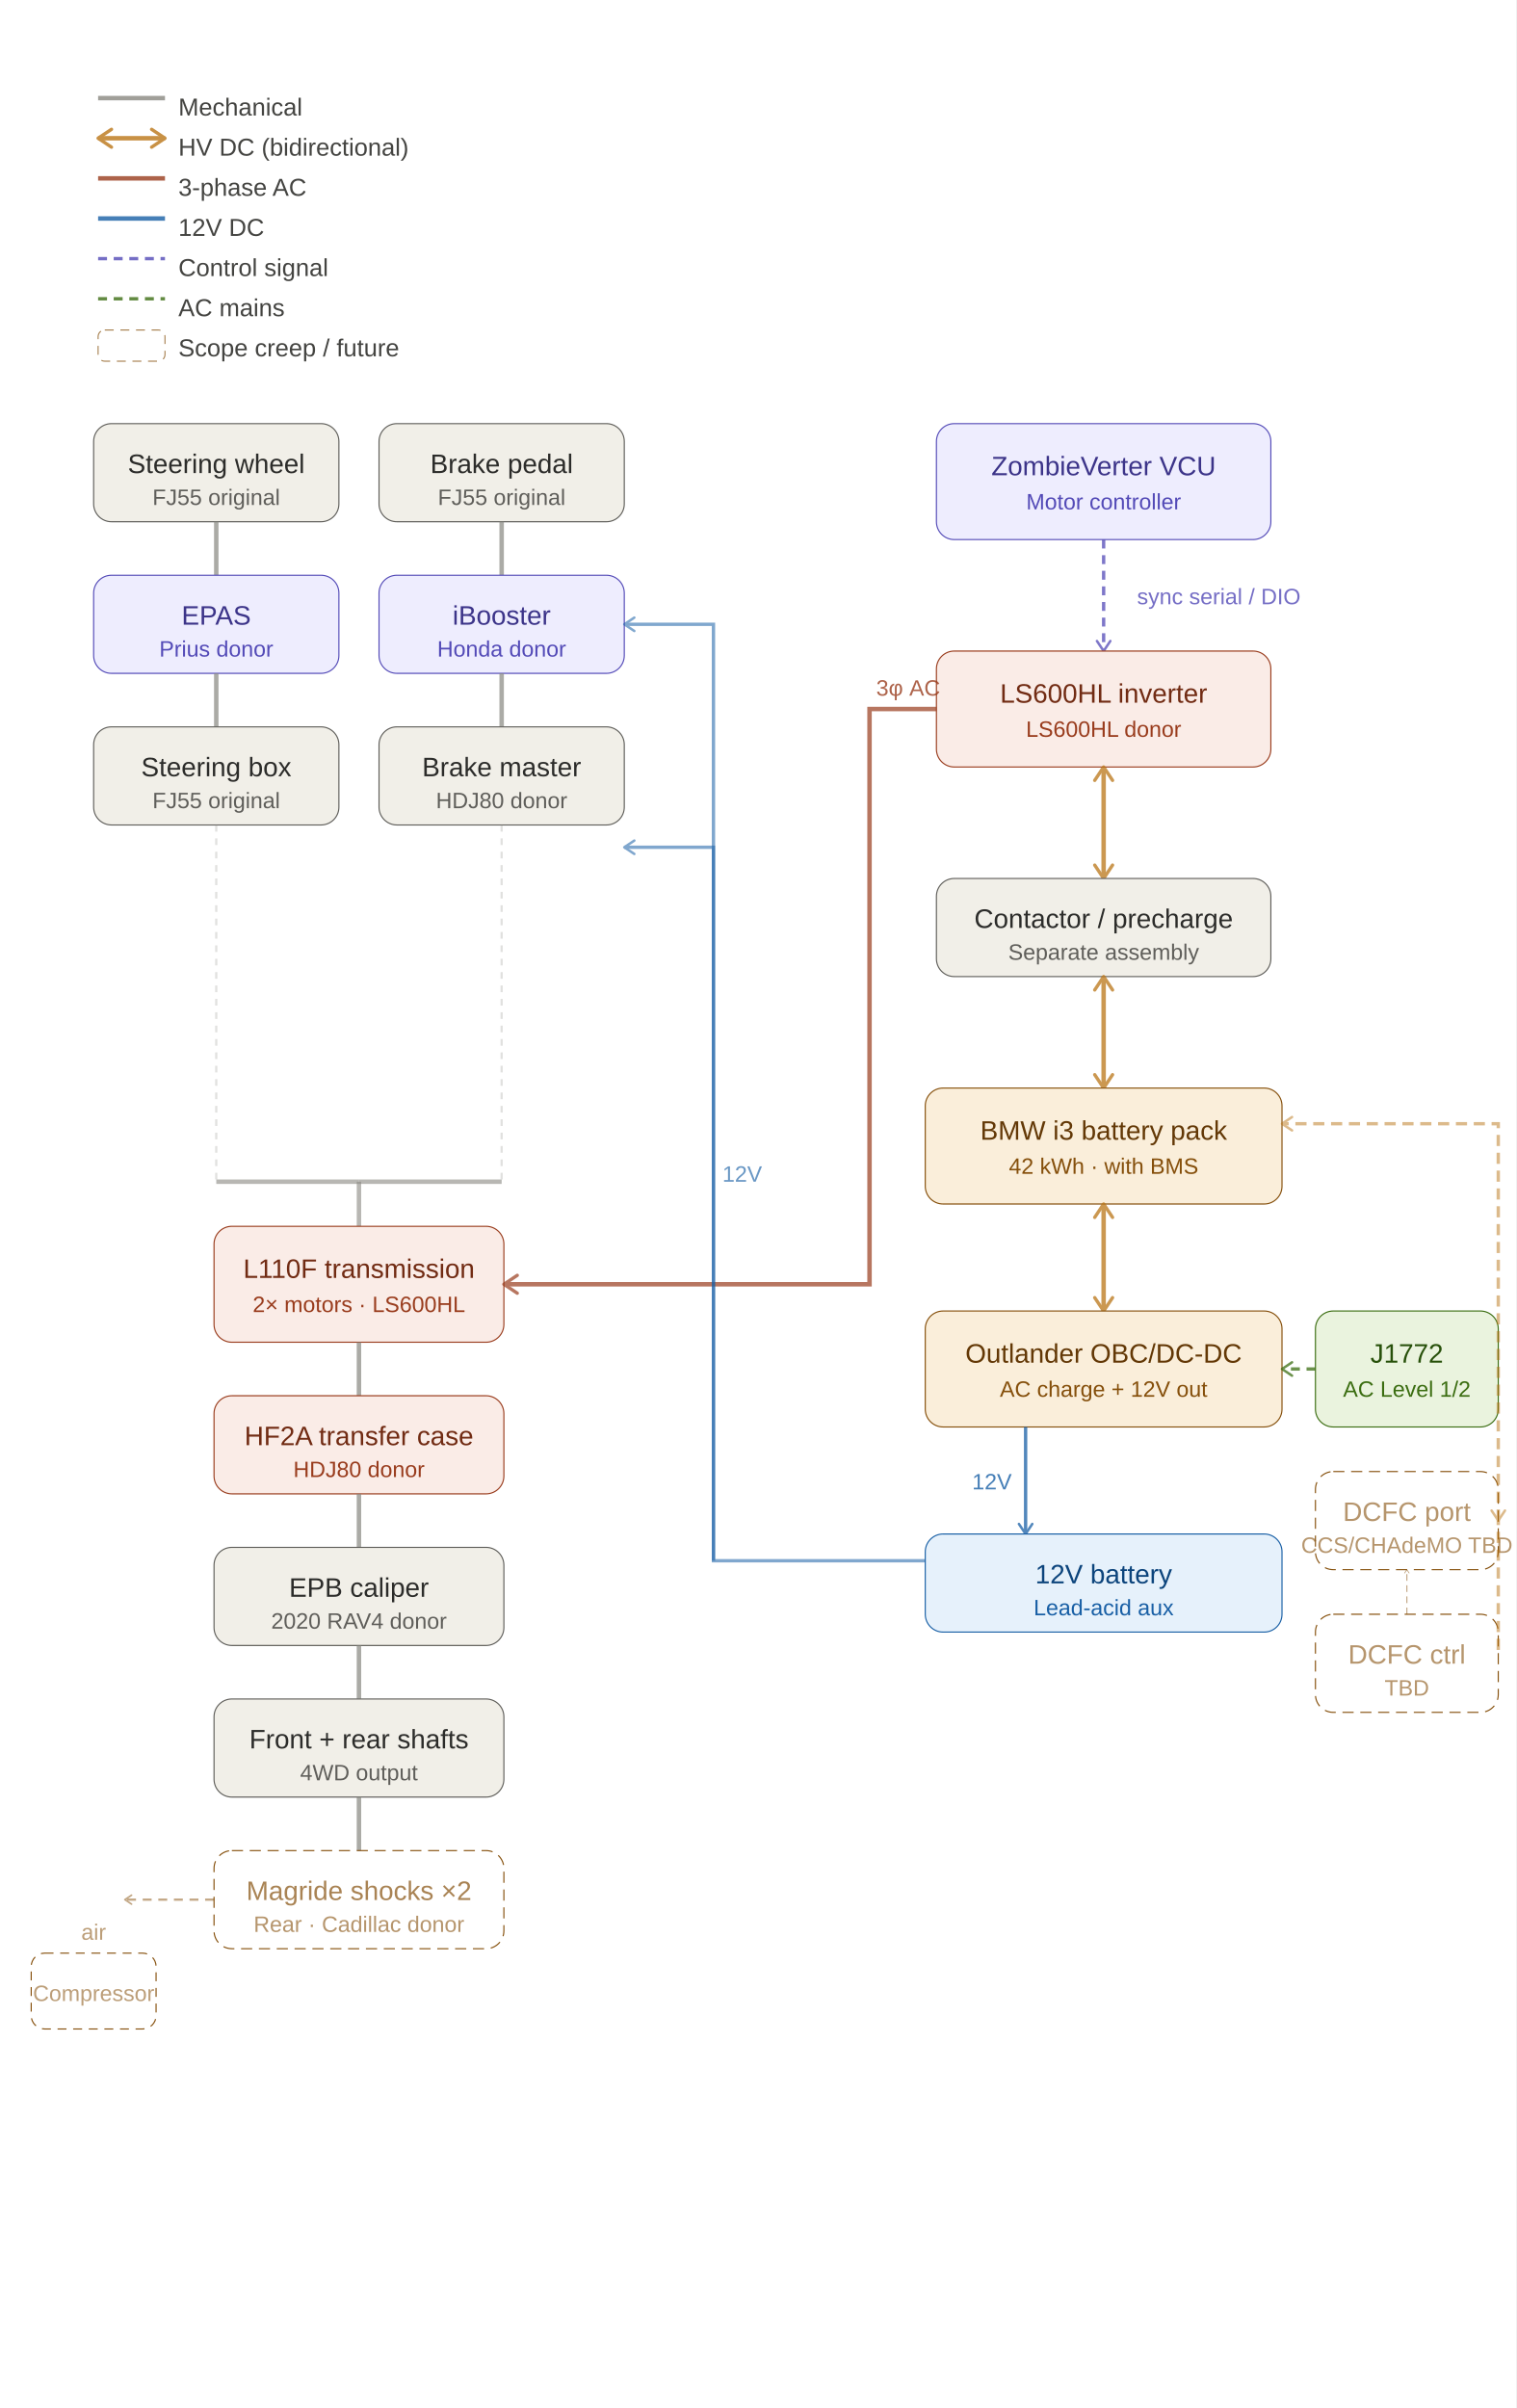
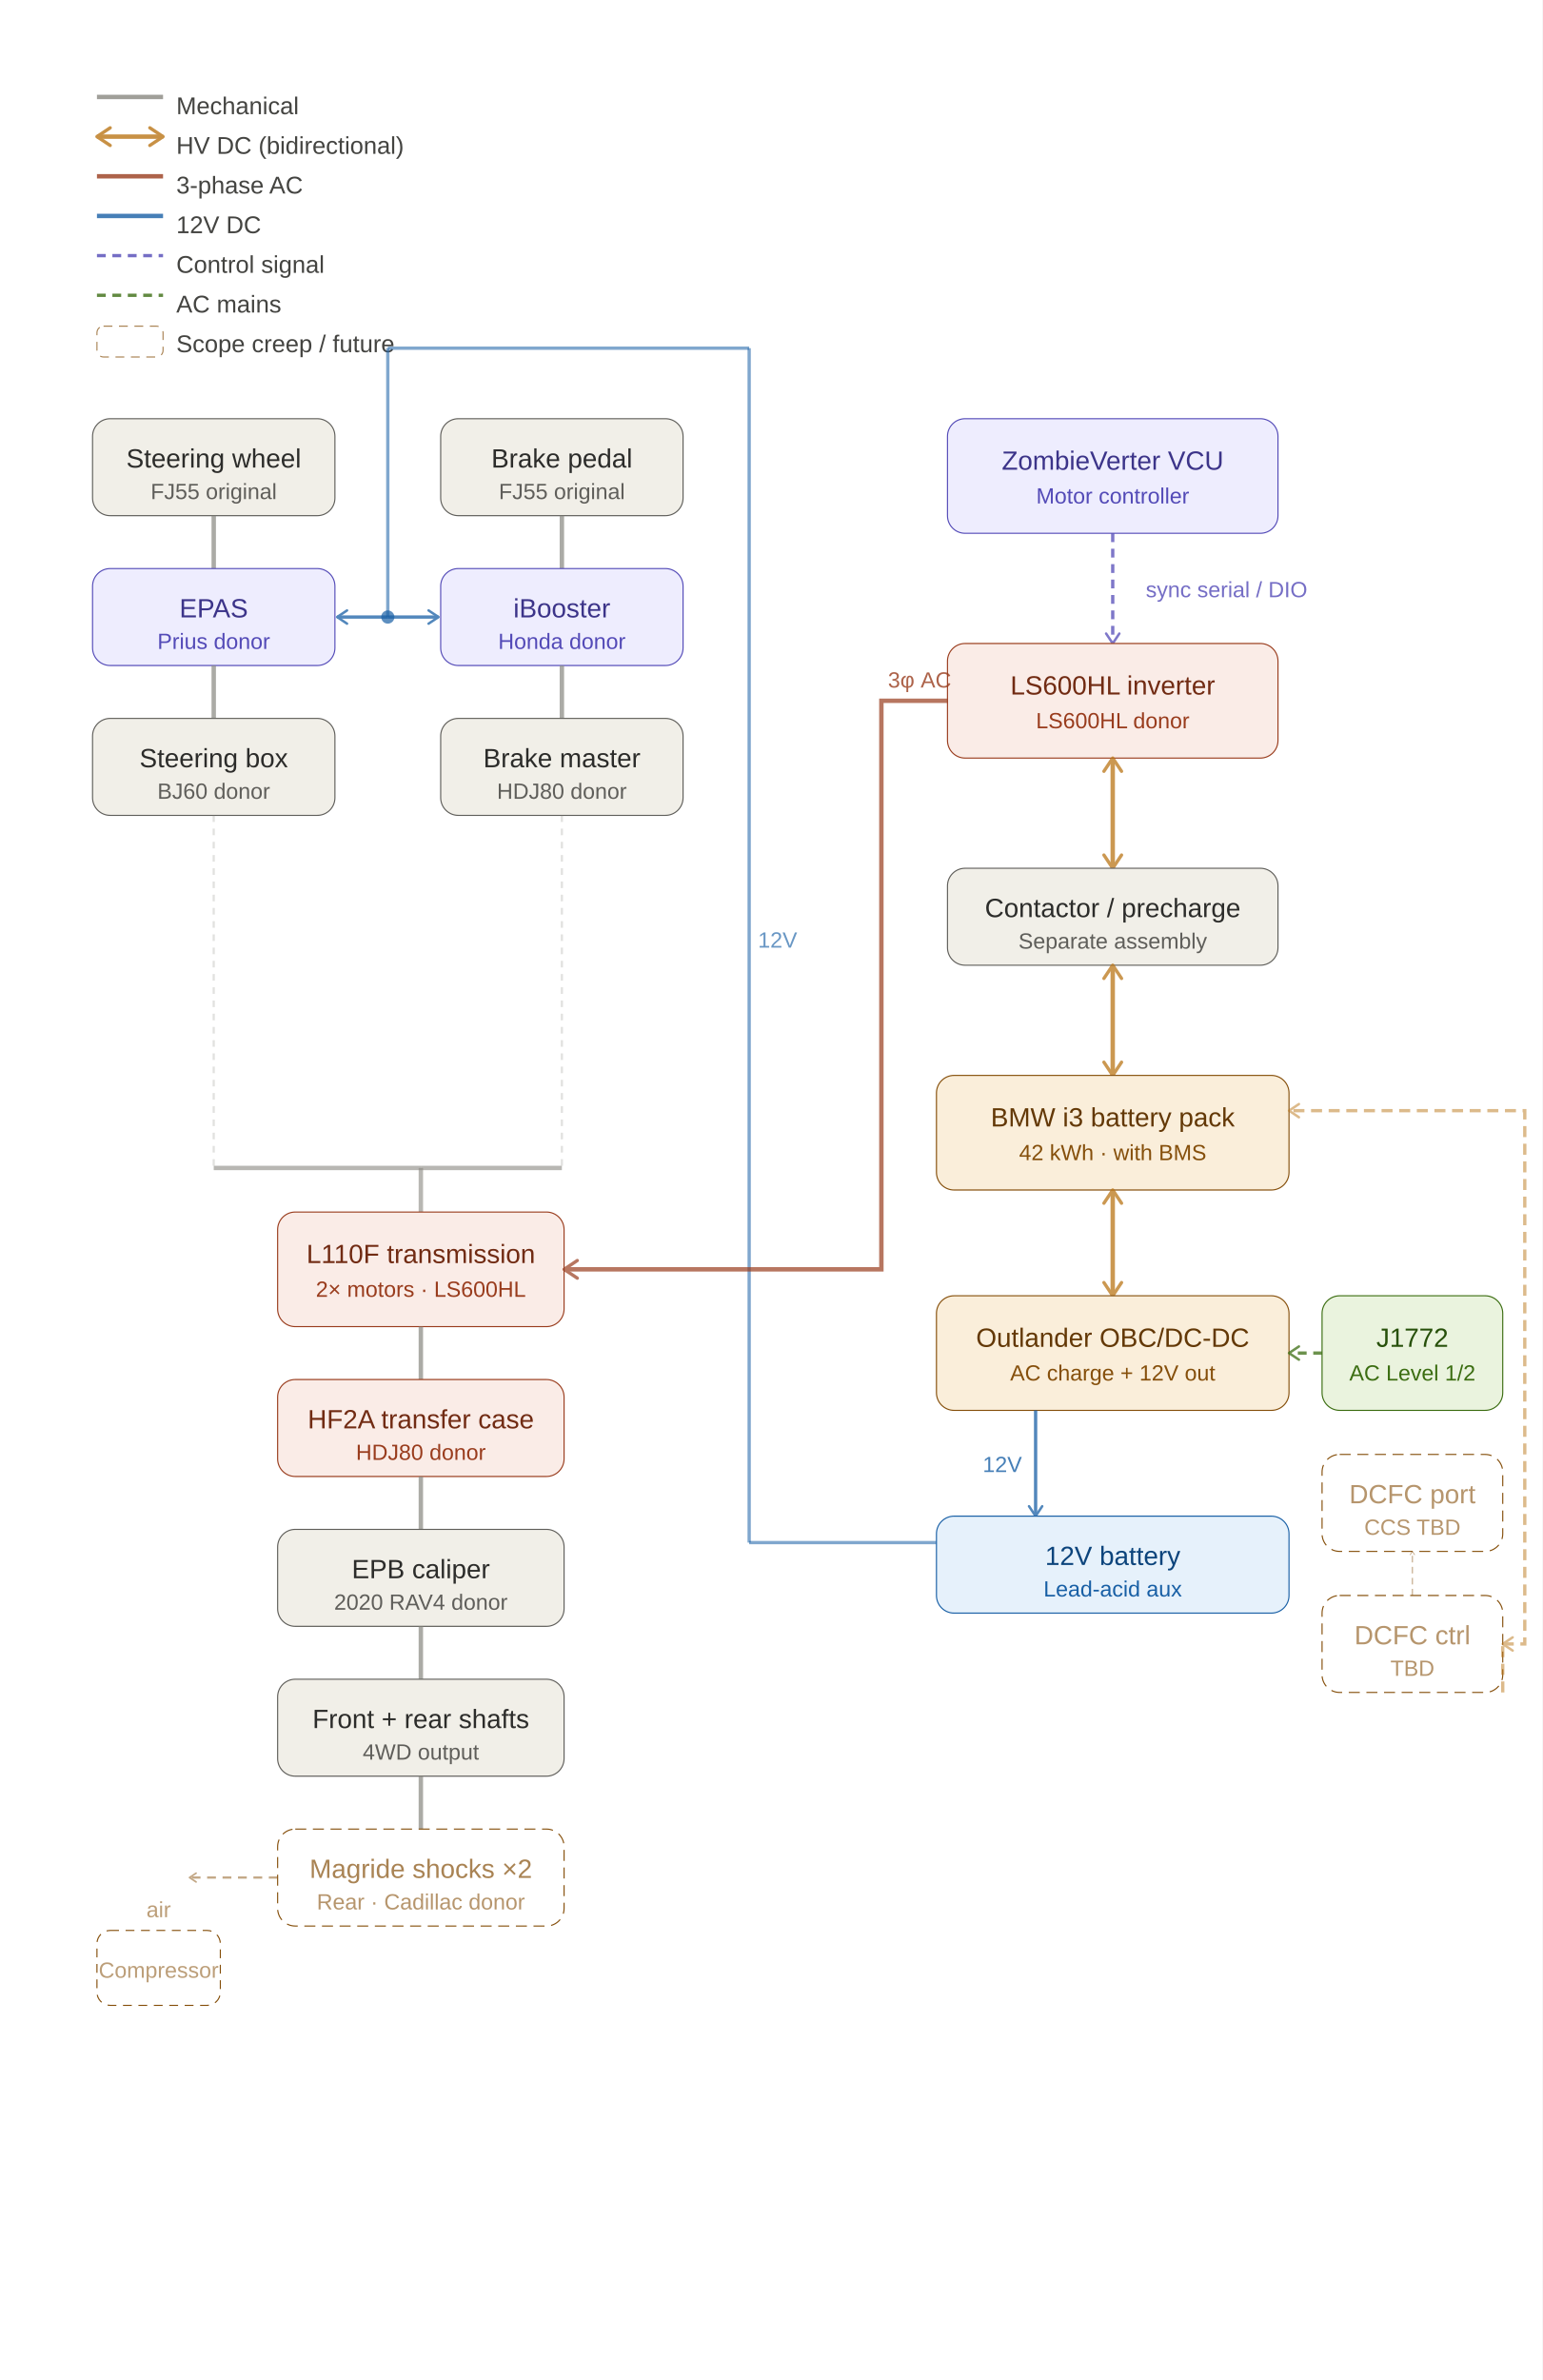
- <svg xmlns="http://www.w3.org/2000/svg" width="680" viewBox="0 0 680 1080" role="img" font-family="Arial, Helvetica, sans-serif">
+ <svg xmlns="http://www.w3.org/2000/svg" width="700" viewBox="0 0 700 1080" role="img" font-family="Arial, Helvetica, sans-serif">
  <defs>
    <marker id="arr" viewBox="0 0 10 10" refX="8" refY="5" markerWidth="5" markerHeight="5" orient="auto-start-reverse">
      <path d="M2 1L8 5L2 9" fill="none" stroke="context-stroke" stroke-width="1.5" stroke-linecap="round" stroke-linejoin="round" />
    </marker>
    <marker id="arr-s" viewBox="0 0 10 10" refX="8" refY="5" markerWidth="5" markerHeight="5" orient="auto">
      <path d="M2 1L8 5L2 9" fill="none" stroke="context-stroke" stroke-width="1.5" stroke-linecap="round" stroke-linejoin="round" />
    </marker>
    <marker id="arr-e" viewBox="0 0 10 10" refX="2" refY="5" markerWidth="5" markerHeight="5" orient="auto">
      <path d="M8 1L2 5L8 9" fill="none" stroke="context-stroke" stroke-width="1.5" stroke-linecap="round" stroke-linejoin="round" />
    </marker>
  </defs>
-   <rect width="680" height="1080" fill="#ffffff" />
+   <rect width="700" height="1080" fill="#ffffff" />
  <line x1="44" y1="44" x2="74" y2="44" stroke="#888780" stroke-width="2" opacity="0.8" />
  <text x="80" y="48" font-size="11" fill="#444441" dominant-baseline="central">Mechanical</text>
  <line x1="44" y1="62" x2="74" y2="62" stroke="#BA7517" stroke-width="2" opacity="0.8" marker-start="url(#arr-e)" marker-end="url(#arr-s)" />
  <text x="80" y="66" font-size="11" fill="#444441" dominant-baseline="central">HV DC (bidirectional)</text>
  <line x1="44" y1="80" x2="74" y2="80" stroke="#993C1D" stroke-width="2" opacity="0.8" />
  <text x="80" y="84" font-size="11" fill="#444441" dominant-baseline="central">3-phase AC</text>
  <line x1="44" y1="98" x2="74" y2="98" stroke="#185FA5" stroke-width="2" opacity="0.8" />
  <text x="80" y="102" font-size="11" fill="#444441" dominant-baseline="central">12V DC</text>
  <line x1="44" y1="116" x2="74" y2="116" stroke="#534AB7" stroke-width="1.5" stroke-dasharray="4 3" opacity="0.8" />
  <text x="80" y="120" font-size="11" fill="#444441" dominant-baseline="central">Control signal</text>
  <line x1="44" y1="134" x2="74" y2="134" stroke="#3B6D11" stroke-width="1.5" stroke-dasharray="4 3" opacity="0.8" />
  <text x="80" y="138" font-size="11" fill="#444441" dominant-baseline="central">AC mains</text>
  <rect x="44" y="148" width="30" height="14" rx="3" fill="none" stroke="#854F0B" stroke-width="0.5" stroke-dasharray="4 3" opacity="0.7" />
  <text x="80" y="156" font-size="11" fill="#444441" dominant-baseline="central">Scope creep / future</text>
  <rect x="42" y="190" width="110" height="44" rx="8" fill="#F1EFE8" stroke="#5F5E5A" stroke-width="0.5" />
  <text x="97" y="208" text-anchor="middle" font-size="12" font-weight="500" fill="#2C2C2A" dominant-baseline="central">Steering wheel</text>
  <text x="97" y="223" text-anchor="middle" font-size="10" fill="#5F5E5A" dominant-baseline="central">FJ55 original</text>
  <line x1="97" y1="234" x2="97" y2="258" stroke="#888780" stroke-width="2" opacity="0.7" />
  <rect x="42" y="258" width="110" height="44" rx="8" fill="#EEEDFE" stroke="#534AB7" stroke-width="0.5" />
  <text x="97" y="276" text-anchor="middle" font-size="12" font-weight="500" fill="#3C3489" dominant-baseline="central">EPAS</text>
  <text x="97" y="291" text-anchor="middle" font-size="10" fill="#534AB7" dominant-baseline="central">Prius donor</text>
  <line x1="97" y1="302" x2="97" y2="326" stroke="#888780" stroke-width="2" opacity="0.7" />
  <rect x="42" y="326" width="110" height="44" rx="8" fill="#F1EFE8" stroke="#5F5E5A" stroke-width="0.5" />
  <text x="97" y="344" text-anchor="middle" font-size="12" font-weight="500" fill="#2C2C2A" dominant-baseline="central">Steering box</text>
-   <text x="97" y="359" text-anchor="middle" font-size="10" fill="#5F5E5A" dominant-baseline="central">FJ55 original</text>
+   <text x="97" y="359" text-anchor="middle" font-size="10" fill="#5F5E5A" dominant-baseline="central">BJ60 donor</text>
  <line x1="97" y1="370" x2="97" y2="530" stroke="#888780" stroke-width="1" stroke-dasharray="3 3" opacity="0.25" />
-   <rect x="170" y="190" width="110" height="44" rx="8" fill="#F1EFE8" stroke="#5F5E5A" stroke-width="0.5" />
-   <text x="225" y="208" text-anchor="middle" font-size="12" font-weight="500" fill="#2C2C2A" dominant-baseline="central">Brake pedal</text>
-   <text x="225" y="223" text-anchor="middle" font-size="10" fill="#5F5E5A" dominant-baseline="central">FJ55 original</text>
-   <line x1="225" y1="234" x2="225" y2="258" stroke="#888780" stroke-width="2" opacity="0.7" />
-   <rect x="170" y="258" width="110" height="44" rx="8" fill="#EEEDFE" stroke="#534AB7" stroke-width="0.5" />
-   <text x="225" y="276" text-anchor="middle" font-size="12" font-weight="500" fill="#3C3489" dominant-baseline="central">iBooster</text>
-   <text x="225" y="291" text-anchor="middle" font-size="10" fill="#534AB7" dominant-baseline="central">Honda donor</text>
-   <line x1="225" y1="302" x2="225" y2="326" stroke="#888780" stroke-width="2" opacity="0.7" />
-   <rect x="170" y="326" width="110" height="44" rx="8" fill="#F1EFE8" stroke="#5F5E5A" stroke-width="0.5" />
-   <text x="225" y="344" text-anchor="middle" font-size="12" font-weight="500" fill="#2C2C2A" dominant-baseline="central">Brake master</text>
-   <text x="225" y="359" text-anchor="middle" font-size="10" fill="#5F5E5A" dominant-baseline="central">HDJ80 donor</text>
-   <line x1="225" y1="370" x2="225" y2="530" stroke="#888780" stroke-width="1" stroke-dasharray="3 3" opacity="0.25" />
-   <line x1="97" y1="530" x2="161" y2="530" stroke="#888780" stroke-width="2" opacity="0.6" />
-   <line x1="225" y1="530" x2="161" y2="530" stroke="#888780" stroke-width="2" opacity="0.6" />
-   <line x1="161" y1="530" x2="161" y2="550" stroke="#888780" stroke-width="2" opacity="0.6" />
-   <rect x="96" y="550" width="130" height="52" rx="8" fill="#FAECE7" stroke="#993C1D" stroke-width="0.5" />
-   <text x="161" y="569" text-anchor="middle" font-size="12" font-weight="500" fill="#712B13" dominant-baseline="central">L110F transmission</text>
-   <text x="161" y="585" text-anchor="middle" font-size="10" fill="#993C1D" dominant-baseline="central">2× motors · LS600HL</text>
-   <line x1="161" y1="602" x2="161" y2="626" stroke="#888780" stroke-width="2" opacity="0.7" />
-   <rect x="96" y="626" width="130" height="44" rx="8" fill="#FAECE7" stroke="#993C1D" stroke-width="0.5" />
-   <text x="161" y="644" text-anchor="middle" font-size="12" font-weight="500" fill="#712B13" dominant-baseline="central">HF2A transfer case</text>
-   <text x="161" y="659" text-anchor="middle" font-size="10" fill="#993C1D" dominant-baseline="central">HDJ80 donor</text>
-   <line x1="161" y1="670" x2="161" y2="694" stroke="#888780" stroke-width="2" opacity="0.7" />
-   <rect x="96" y="694" width="130" height="44" rx="8" fill="#F1EFE8" stroke="#5F5E5A" stroke-width="0.5" />
-   <text x="161" y="712" text-anchor="middle" font-size="12" font-weight="500" fill="#2C2C2A" dominant-baseline="central">EPB caliper</text>
-   <text x="161" y="727" text-anchor="middle" font-size="10" fill="#5F5E5A" dominant-baseline="central">2020 RAV4 donor</text>
-   <line x1="161" y1="738" x2="161" y2="762" stroke="#888780" stroke-width="2" opacity="0.7" />
-   <rect x="96" y="762" width="130" height="44" rx="8" fill="#F1EFE8" stroke="#5F5E5A" stroke-width="0.5" />
-   <text x="161" y="780" text-anchor="middle" font-size="12" font-weight="500" fill="#2C2C2A" dominant-baseline="central">Front + rear shafts</text>
-   <text x="161" y="795" text-anchor="middle" font-size="10" fill="#5F5E5A" dominant-baseline="central">4WD output</text>
-   <line x1="161" y1="806" x2="161" y2="830" stroke="#888780" stroke-width="2" opacity="0.7" />
-   <rect x="96" y="830" width="130" height="44" rx="8" fill="none" stroke="#854F0B" stroke-width="0.5" stroke-dasharray="5 3" />
-   <text x="161" y="848" text-anchor="middle" font-size="12" font-weight="500" fill="#854F0B" opacity="0.7" dominant-baseline="central">Magride shocks ×2</text>
-   <text x="161" y="863" text-anchor="middle" font-size="10" fill="#854F0B" opacity="0.6" dominant-baseline="central">Rear · Cadillac donor</text>
-   <line x1="96" y1="852" x2="56" y2="852" stroke="#854F0B" stroke-width="1" stroke-dasharray="4 3" opacity="0.5" marker-end="url(#arr)" />
-   <text x="42" y="870" text-anchor="middle" font-size="10" fill="#854F0B" opacity="0.55">air</text>
-   <rect x="14" y="876" width="56" height="34" rx="6" fill="none" stroke="#854F0B" stroke-width="0.5" stroke-dasharray="4 3" />
-   <text x="42" y="894" text-anchor="middle" font-size="10" fill="#854F0B" opacity="0.55" dominant-baseline="central">Compressor</text>
-   <rect x="420" y="190" width="150" height="52" rx="8" fill="#EEEDFE" stroke="#534AB7" stroke-width="0.5" />
-   <text x="495" y="209" text-anchor="middle" font-size="12" font-weight="500" fill="#3C3489" dominant-baseline="central">ZombieVerter VCU</text>
-   <text x="495" y="225" text-anchor="middle" font-size="10" fill="#534AB7" dominant-baseline="central">Motor controller</text>
-   <line x1="495" y1="242" x2="495" y2="292" stroke="#534AB7" stroke-width="1.5" stroke-dasharray="4 3" opacity="0.75" marker-end="url(#arr)" />
-   <text x="510" y="271" font-size="10" fill="#534AB7" opacity="0.8">sync serial / DIO</text>
-   <rect x="420" y="292" width="150" height="52" rx="8" fill="#FAECE7" stroke="#993C1D" stroke-width="0.5" />
-   <text x="495" y="311" text-anchor="middle" font-size="12" font-weight="500" fill="#712B13" dominant-baseline="central">LS600HL inverter</text>
-   <text x="495" y="327" text-anchor="middle" font-size="10" fill="#993C1D" dominant-baseline="central">LS600HL donor</text>
-   <path d="M420 318 L390 318 L390 576 L226 576" fill="none" stroke="#993C1D" stroke-width="2" opacity="0.7" marker-end="url(#arr)" />
-   <text x="393" y="312" font-size="10" fill="#993C1D" opacity="0.8">3φ AC</text>
-   <line x1="495" y1="344" x2="495" y2="394" stroke="#BA7517" stroke-width="2" opacity="0.75" marker-start="url(#arr-e)" marker-end="url(#arr-s)" />
-   <rect x="420" y="394" width="150" height="44" rx="8" fill="#F1EFE8" stroke="#5F5E5A" stroke-width="0.5" />
-   <text x="495" y="412" text-anchor="middle" font-size="12" font-weight="500" fill="#2C2C2A" dominant-baseline="central">Contactor / precharge</text>
-   <text x="495" y="427" text-anchor="middle" font-size="10" fill="#5F5E5A" dominant-baseline="central">Separate assembly</text>
-   <line x1="495" y1="438" x2="495" y2="488" stroke="#BA7517" stroke-width="2" opacity="0.75" marker-start="url(#arr-e)" marker-end="url(#arr-s)" />
-   <rect x="415" y="488" width="160" height="52" rx="8" fill="#FAEEDA" stroke="#854F0B" stroke-width="0.5" />
-   <text x="495" y="507" text-anchor="middle" font-size="12" font-weight="500" fill="#633806" dominant-baseline="central">BMW i3 battery pack</text>
-   <text x="495" y="523" text-anchor="middle" font-size="10" fill="#854F0B" dominant-baseline="central">42 kWh · with BMS</text>
-   <line x1="495" y1="540" x2="495" y2="588" stroke="#BA7517" stroke-width="2" opacity="0.75" marker-start="url(#arr-e)" marker-end="url(#arr-s)" />
-   <rect x="415" y="588" width="160" height="52" rx="8" fill="#FAEEDA" stroke="#854F0B" stroke-width="0.5" />
-   <text x="495" y="607" text-anchor="middle" font-size="12" font-weight="500" fill="#633806" dominant-baseline="central">Outlander OBC/DC-DC</text>
-   <text x="495" y="623" text-anchor="middle" font-size="10" fill="#854F0B" dominant-baseline="central">AC charge + 12V out</text>
-   <line x1="460" y1="640" x2="460" y2="688" stroke="#185FA5" stroke-width="1.5" opacity="0.75" marker-end="url(#arr)" />
-   <text x="436" y="668" font-size="10" fill="#185FA5" opacity="0.8">12V</text>
-   <rect x="415" y="688" width="160" height="44" rx="8" fill="#E6F1FB" stroke="#185FA5" stroke-width="0.5" />
-   <text x="495" y="706" text-anchor="middle" font-size="12" font-weight="500" fill="#0C447C" dominant-baseline="central">12V battery</text>
-   <text x="495" y="721" text-anchor="middle" font-size="10" fill="#185FA5" dominant-baseline="central">Lead-acid aux</text>
-   <path d="M415 700 L320 700 L320 280 L280 280" fill="none" stroke="#185FA5" stroke-width="1.5" opacity="0.55" marker-end="url(#arr)" />
-   <path d="M320 700 L320 380 L280 380" fill="none" stroke="#185FA5" stroke-width="1.5" opacity="0.55" marker-end="url(#arr)" />
-   <text x="324" y="530" font-size="10" fill="#185FA5" opacity="0.65">12V</text>
-   <rect x="590" y="588" width="82" height="52" rx="8" fill="#EAF3DE" stroke="#3B6D11" stroke-width="0.5" />
-   <text x="631" y="607" text-anchor="middle" font-size="12" font-weight="500" fill="#27500A" dominant-baseline="central">J1772</text>
-   <text x="631" y="623" text-anchor="middle" font-size="10" fill="#3B6D11" dominant-baseline="central">AC Level 1/2</text>
-   <line x1="590" y1="614" x2="575" y2="614" stroke="#3B6D11" stroke-width="1.5" stroke-dasharray="4 3" opacity="0.75" marker-end="url(#arr)" />
-   <rect x="590" y="660" width="82" height="44" rx="8" fill="none" stroke="#854F0B" stroke-width="0.5" stroke-dasharray="5 3" />
-   <text x="631" y="678" text-anchor="middle" font-size="12" font-weight="500" fill="#854F0B" opacity="0.6" dominant-baseline="central">DCFC port</text>
-   <text x="631" y="693" text-anchor="middle" font-size="10" fill="#854F0B" opacity="0.6" dominant-baseline="central">CCS/CHAdeMO TBD</text>
-   <rect x="590" y="724" width="82" height="44" rx="8" fill="none" stroke="#854F0B" stroke-width="0.5" stroke-dasharray="5 3" />
-   <text x="631" y="742" text-anchor="middle" font-size="12" font-weight="500" fill="#854F0B" opacity="0.6" dominant-baseline="central">DCFC ctrl</text>
-   <text x="631" y="757" text-anchor="middle" font-size="10" fill="#854F0B" opacity="0.6" dominant-baseline="central">TBD</text>
-   <line x1="631" y1="724" x2="631" y2="704" stroke="#854F0B" stroke-width="0.5" stroke-dasharray="3 2" opacity="0.5" marker-end="url(#arr)" />
-   <path d="M672 682 L672 504 L575 504" fill="none" stroke="#BA7517" stroke-width="1.5" stroke-dasharray="5 3" opacity="0.5" marker-start="url(#arr-e)" marker-end="url(#arr-s)" />
-   <line x1="672" y1="682" x2="672" y2="682" stroke="#BA7517" stroke-width="1.5" stroke-dasharray="5 3" opacity="0.5" />
-   <line x1="672" y1="682" x2="672" y2="660" stroke="#BA7517" stroke-width="0" opacity="0" />
-   <polyline points="672,740 672,682" fill="none" stroke="#BA7517" stroke-width="1.5" stroke-dasharray="5 3" opacity="0.5" />
+   <rect x="200" y="190" width="110" height="44" rx="8" fill="#F1EFE8" stroke="#5F5E5A" stroke-width="0.5" />
+   <text x="255" y="208" text-anchor="middle" font-size="12" font-weight="500" fill="#2C2C2A" dominant-baseline="central">Brake pedal</text>
+   <text x="255" y="223" text-anchor="middle" font-size="10" fill="#5F5E5A" dominant-baseline="central">FJ55 original</text>
+   <line x1="255" y1="234" x2="255" y2="258" stroke="#888780" stroke-width="2" opacity="0.7" />
+   <rect x="200" y="258" width="110" height="44" rx="8" fill="#EEEDFE" stroke="#534AB7" stroke-width="0.5" />
+   <text x="255" y="276" text-anchor="middle" font-size="12" font-weight="500" fill="#3C3489" dominant-baseline="central">iBooster</text>
+   <text x="255" y="291" text-anchor="middle" font-size="10" fill="#534AB7" dominant-baseline="central">Honda donor</text>
+   <line x1="255" y1="302" x2="255" y2="326" stroke="#888780" stroke-width="2" opacity="0.7" />
+   <rect x="200" y="326" width="110" height="44" rx="8" fill="#F1EFE8" stroke="#5F5E5A" stroke-width="0.5" />
+   <text x="255" y="344" text-anchor="middle" font-size="12" font-weight="500" fill="#2C2C2A" dominant-baseline="central">Brake master</text>
+   <text x="255" y="359" text-anchor="middle" font-size="10" fill="#5F5E5A" dominant-baseline="central">HDJ80 donor</text>
+   <line x1="255" y1="370" x2="255" y2="530" stroke="#888780" stroke-width="1" stroke-dasharray="3 3" opacity="0.25" />
+   <line x1="340" y1="700" x2="340" y2="158" stroke="#185FA5" stroke-width="1.5" opacity="0.55" />
+   <line x1="340" y1="158" x2="176" y2="158" stroke="#185FA5" stroke-width="1.5" opacity="0.55" />
+   <line x1="176" y1="158" x2="176" y2="280" stroke="#185FA5" stroke-width="1.5" opacity="0.55" />
+   <line x1="176" y1="280" x2="153" y2="280" stroke="#185FA5" stroke-width="1.5" opacity="0.75" marker-end="url(#arr)" />
+   <line x1="176" y1="280" x2="199" y2="280" stroke="#185FA5" stroke-width="1.5" opacity="0.75" marker-end="url(#arr)" />
+   <circle cx="176" cy="280" r="3" fill="#185FA5" opacity="0.7" />
+   <text x="344" y="430" font-size="10" fill="#185FA5" opacity="0.65">12V</text>
+   <line x1="97" y1="530" x2="191" y2="530" stroke="#888780" stroke-width="2" opacity="0.6" />
+   <line x1="255" y1="530" x2="191" y2="530" stroke="#888780" stroke-width="2" opacity="0.6" />
+   <line x1="191" y1="530" x2="191" y2="550" stroke="#888780" stroke-width="2" opacity="0.6" />
+   <rect x="126" y="550" width="130" height="52" rx="8" fill="#FAECE7" stroke="#993C1D" stroke-width="0.5" />
+   <text x="191" y="569" text-anchor="middle" font-size="12" font-weight="500" fill="#712B13" dominant-baseline="central">L110F transmission</text>
+   <text x="191" y="585" text-anchor="middle" font-size="10" fill="#993C1D" dominant-baseline="central">2× motors · LS600HL</text>
+   <line x1="191" y1="602" x2="191" y2="626" stroke="#888780" stroke-width="2" opacity="0.7" />
+   <rect x="126" y="626" width="130" height="44" rx="8" fill="#FAECE7" stroke="#993C1D" stroke-width="0.5" />
+   <text x="191" y="644" text-anchor="middle" font-size="12" font-weight="500" fill="#712B13" dominant-baseline="central">HF2A transfer case</text>
+   <text x="191" y="659" text-anchor="middle" font-size="10" fill="#993C1D" dominant-baseline="central">HDJ80 donor</text>
+   <line x1="191" y1="670" x2="191" y2="694" stroke="#888780" stroke-width="2" opacity="0.7" />
+   <rect x="126" y="694" width="130" height="44" rx="8" fill="#F1EFE8" stroke="#5F5E5A" stroke-width="0.5" />
+   <text x="191" y="712" text-anchor="middle" font-size="12" font-weight="500" fill="#2C2C2A" dominant-baseline="central">EPB caliper</text>
+   <text x="191" y="727" text-anchor="middle" font-size="10" fill="#5F5E5A" dominant-baseline="central">2020 RAV4 donor</text>
+   <line x1="191" y1="738" x2="191" y2="762" stroke="#888780" stroke-width="2" opacity="0.7" />
+   <rect x="126" y="762" width="130" height="44" rx="8" fill="#F1EFE8" stroke="#5F5E5A" stroke-width="0.5" />
+   <text x="191" y="780" text-anchor="middle" font-size="12" font-weight="500" fill="#2C2C2A" dominant-baseline="central">Front + rear shafts</text>
+   <text x="191" y="795" text-anchor="middle" font-size="10" fill="#5F5E5A" dominant-baseline="central">4WD output</text>
+   <line x1="191" y1="806" x2="191" y2="830" stroke="#888780" stroke-width="2" opacity="0.7" />
+   <rect x="126" y="830" width="130" height="44" rx="8" fill="none" stroke="#854F0B" stroke-width="0.5" stroke-dasharray="5 3" />
+   <text x="191" y="848" text-anchor="middle" font-size="12" font-weight="500" fill="#854F0B" opacity="0.7" dominant-baseline="central">Magride shocks ×2</text>
+   <text x="191" y="863" text-anchor="middle" font-size="10" fill="#854F0B" opacity="0.6" dominant-baseline="central">Rear · Cadillac donor</text>
+   <line x1="126" y1="852" x2="86" y2="852" stroke="#854F0B" stroke-width="1" stroke-dasharray="4 3" opacity="0.5" marker-end="url(#arr)" />
+   <text x="72" y="870" text-anchor="middle" font-size="10" fill="#854F0B" opacity="0.55">air</text>
+   <rect x="44" y="876" width="56" height="34" rx="6" fill="none" stroke="#854F0B" stroke-width="0.5" stroke-dasharray="4 3" />
+   <text x="72" y="894" text-anchor="middle" font-size="10" fill="#854F0B" opacity="0.55" dominant-baseline="central">Compressor</text>
+   <rect x="430" y="190" width="150" height="52" rx="8" fill="#EEEDFE" stroke="#534AB7" stroke-width="0.5" />
+   <text x="505" y="209" text-anchor="middle" font-size="12" font-weight="500" fill="#3C3489" dominant-baseline="central">ZombieVerter VCU</text>
+   <text x="505" y="225" text-anchor="middle" font-size="10" fill="#534AB7" dominant-baseline="central">Motor controller</text>
+   <line x1="505" y1="242" x2="505" y2="292" stroke="#534AB7" stroke-width="1.5" stroke-dasharray="4 3" opacity="0.75" marker-end="url(#arr)" />
+   <text x="520" y="271" font-size="10" fill="#534AB7" opacity="0.8">sync serial / DIO</text>
+   <rect x="430" y="292" width="150" height="52" rx="8" fill="#FAECE7" stroke="#993C1D" stroke-width="0.5" />
+   <text x="505" y="311" text-anchor="middle" font-size="12" font-weight="500" fill="#712B13" dominant-baseline="central">LS600HL inverter</text>
+   <text x="505" y="327" text-anchor="middle" font-size="10" fill="#993C1D" dominant-baseline="central">LS600HL donor</text>
+   <path d="M430 318 L400 318 L400 576 L256 576" fill="none" stroke="#993C1D" stroke-width="2" opacity="0.7" marker-end="url(#arr)" />
+   <text x="403" y="312" font-size="10" fill="#993C1D" opacity="0.8">3φ AC</text>
+   <line x1="505" y1="344" x2="505" y2="394" stroke="#BA7517" stroke-width="2" opacity="0.75" marker-start="url(#arr-e)" marker-end="url(#arr-s)" />
+   <rect x="430" y="394" width="150" height="44" rx="8" fill="#F1EFE8" stroke="#5F5E5A" stroke-width="0.5" />
+   <text x="505" y="412" text-anchor="middle" font-size="12" font-weight="500" fill="#2C2C2A" dominant-baseline="central">Contactor / precharge</text>
+   <text x="505" y="427" text-anchor="middle" font-size="10" fill="#5F5E5A" dominant-baseline="central">Separate assembly</text>
+   <line x1="505" y1="438" x2="505" y2="488" stroke="#BA7517" stroke-width="2" opacity="0.75" marker-start="url(#arr-e)" marker-end="url(#arr-s)" />
+   <rect x="425" y="488" width="160" height="52" rx="8" fill="#FAEEDA" stroke="#854F0B" stroke-width="0.5" />
+   <text x="505" y="507" text-anchor="middle" font-size="12" font-weight="500" fill="#633806" dominant-baseline="central">BMW i3 battery pack</text>
+   <text x="505" y="523" text-anchor="middle" font-size="10" fill="#854F0B" dominant-baseline="central">42 kWh · with BMS</text>
+   <line x1="505" y1="540" x2="505" y2="588" stroke="#BA7517" stroke-width="2" opacity="0.75" marker-start="url(#arr-e)" marker-end="url(#arr-s)" />
+   <rect x="425" y="588" width="160" height="52" rx="8" fill="#FAEEDA" stroke="#854F0B" stroke-width="0.5" />
+   <text x="505" y="607" text-anchor="middle" font-size="12" font-weight="500" fill="#633806" dominant-baseline="central">Outlander OBC/DC-DC</text>
+   <text x="505" y="623" text-anchor="middle" font-size="10" fill="#854F0B" dominant-baseline="central">AC charge + 12V out</text>
+   <line x1="470" y1="640" x2="470" y2="688" stroke="#185FA5" stroke-width="1.5" opacity="0.75" marker-end="url(#arr)" />
+   <text x="446" y="668" font-size="10" fill="#185FA5" opacity="0.8">12V</text>
+   <rect x="425" y="688" width="160" height="44" rx="8" fill="#E6F1FB" stroke="#185FA5" stroke-width="0.5" />
+   <text x="505" y="706" text-anchor="middle" font-size="12" font-weight="500" fill="#0C447C" dominant-baseline="central">12V battery</text>
+   <text x="505" y="721" text-anchor="middle" font-size="10" fill="#185FA5" dominant-baseline="central">Lead-acid aux</text>
+   <line x1="425" y1="700" x2="340" y2="700" stroke="#185FA5" stroke-width="1.5" opacity="0.55" />
+   <rect x="600" y="588" width="82" height="52" rx="8" fill="#EAF3DE" stroke="#3B6D11" stroke-width="0.5" />
+   <text x="641" y="607" text-anchor="middle" font-size="12" font-weight="500" fill="#27500A" dominant-baseline="central">J1772</text>
+   <text x="641" y="623" text-anchor="middle" font-size="10" fill="#3B6D11" dominant-baseline="central">AC Level 1/2</text>
+   <line x1="600" y1="614" x2="585" y2="614" stroke="#3B6D11" stroke-width="1.5" stroke-dasharray="4 3" opacity="0.75" marker-end="url(#arr)" />
+   <rect x="600" y="660" width="82" height="44" rx="8" fill="none" stroke="#854F0B" stroke-width="0.5" stroke-dasharray="5 3" />
+   <text x="641" y="678" text-anchor="middle" font-size="12" font-weight="500" fill="#854F0B" opacity="0.6" dominant-baseline="central">DCFC port</text>
+   <text x="641" y="693" text-anchor="middle" font-size="10" fill="#854F0B" opacity="0.6" dominant-baseline="central">CCS TBD</text>
+   <rect x="600" y="724" width="82" height="44" rx="8" fill="none" stroke="#854F0B" stroke-width="0.5" stroke-dasharray="5 3" />
+   <text x="641" y="742" text-anchor="middle" font-size="12" font-weight="500" fill="#854F0B" opacity="0.6" dominant-baseline="central">DCFC ctrl</text>
+   <text x="641" y="757" text-anchor="middle" font-size="10" fill="#854F0B" opacity="0.6" dominant-baseline="central">TBD</text>
+   <line x1="641" y1="724" x2="641" y2="704" stroke="#854F0B" stroke-width="0.5" stroke-dasharray="3 2" opacity="0.5" marker-end="url(#arr)" />
+   <path d="M682 746 L692 746 L692 504 L585 504" fill="none" stroke="#BA7517" stroke-width="1.5" stroke-dasharray="5 3" opacity="0.5" marker-start="url(#arr-e)" marker-end="url(#arr-s)" />
+   <line x1="682" y1="746" x2="682" y2="746" stroke="#BA7517" stroke-width="0" opacity="0" />
+   <polyline points="682,768 682,746" fill="none" stroke="#BA7517" stroke-width="1.5" stroke-dasharray="5 3" opacity="0.5" />
</svg>
